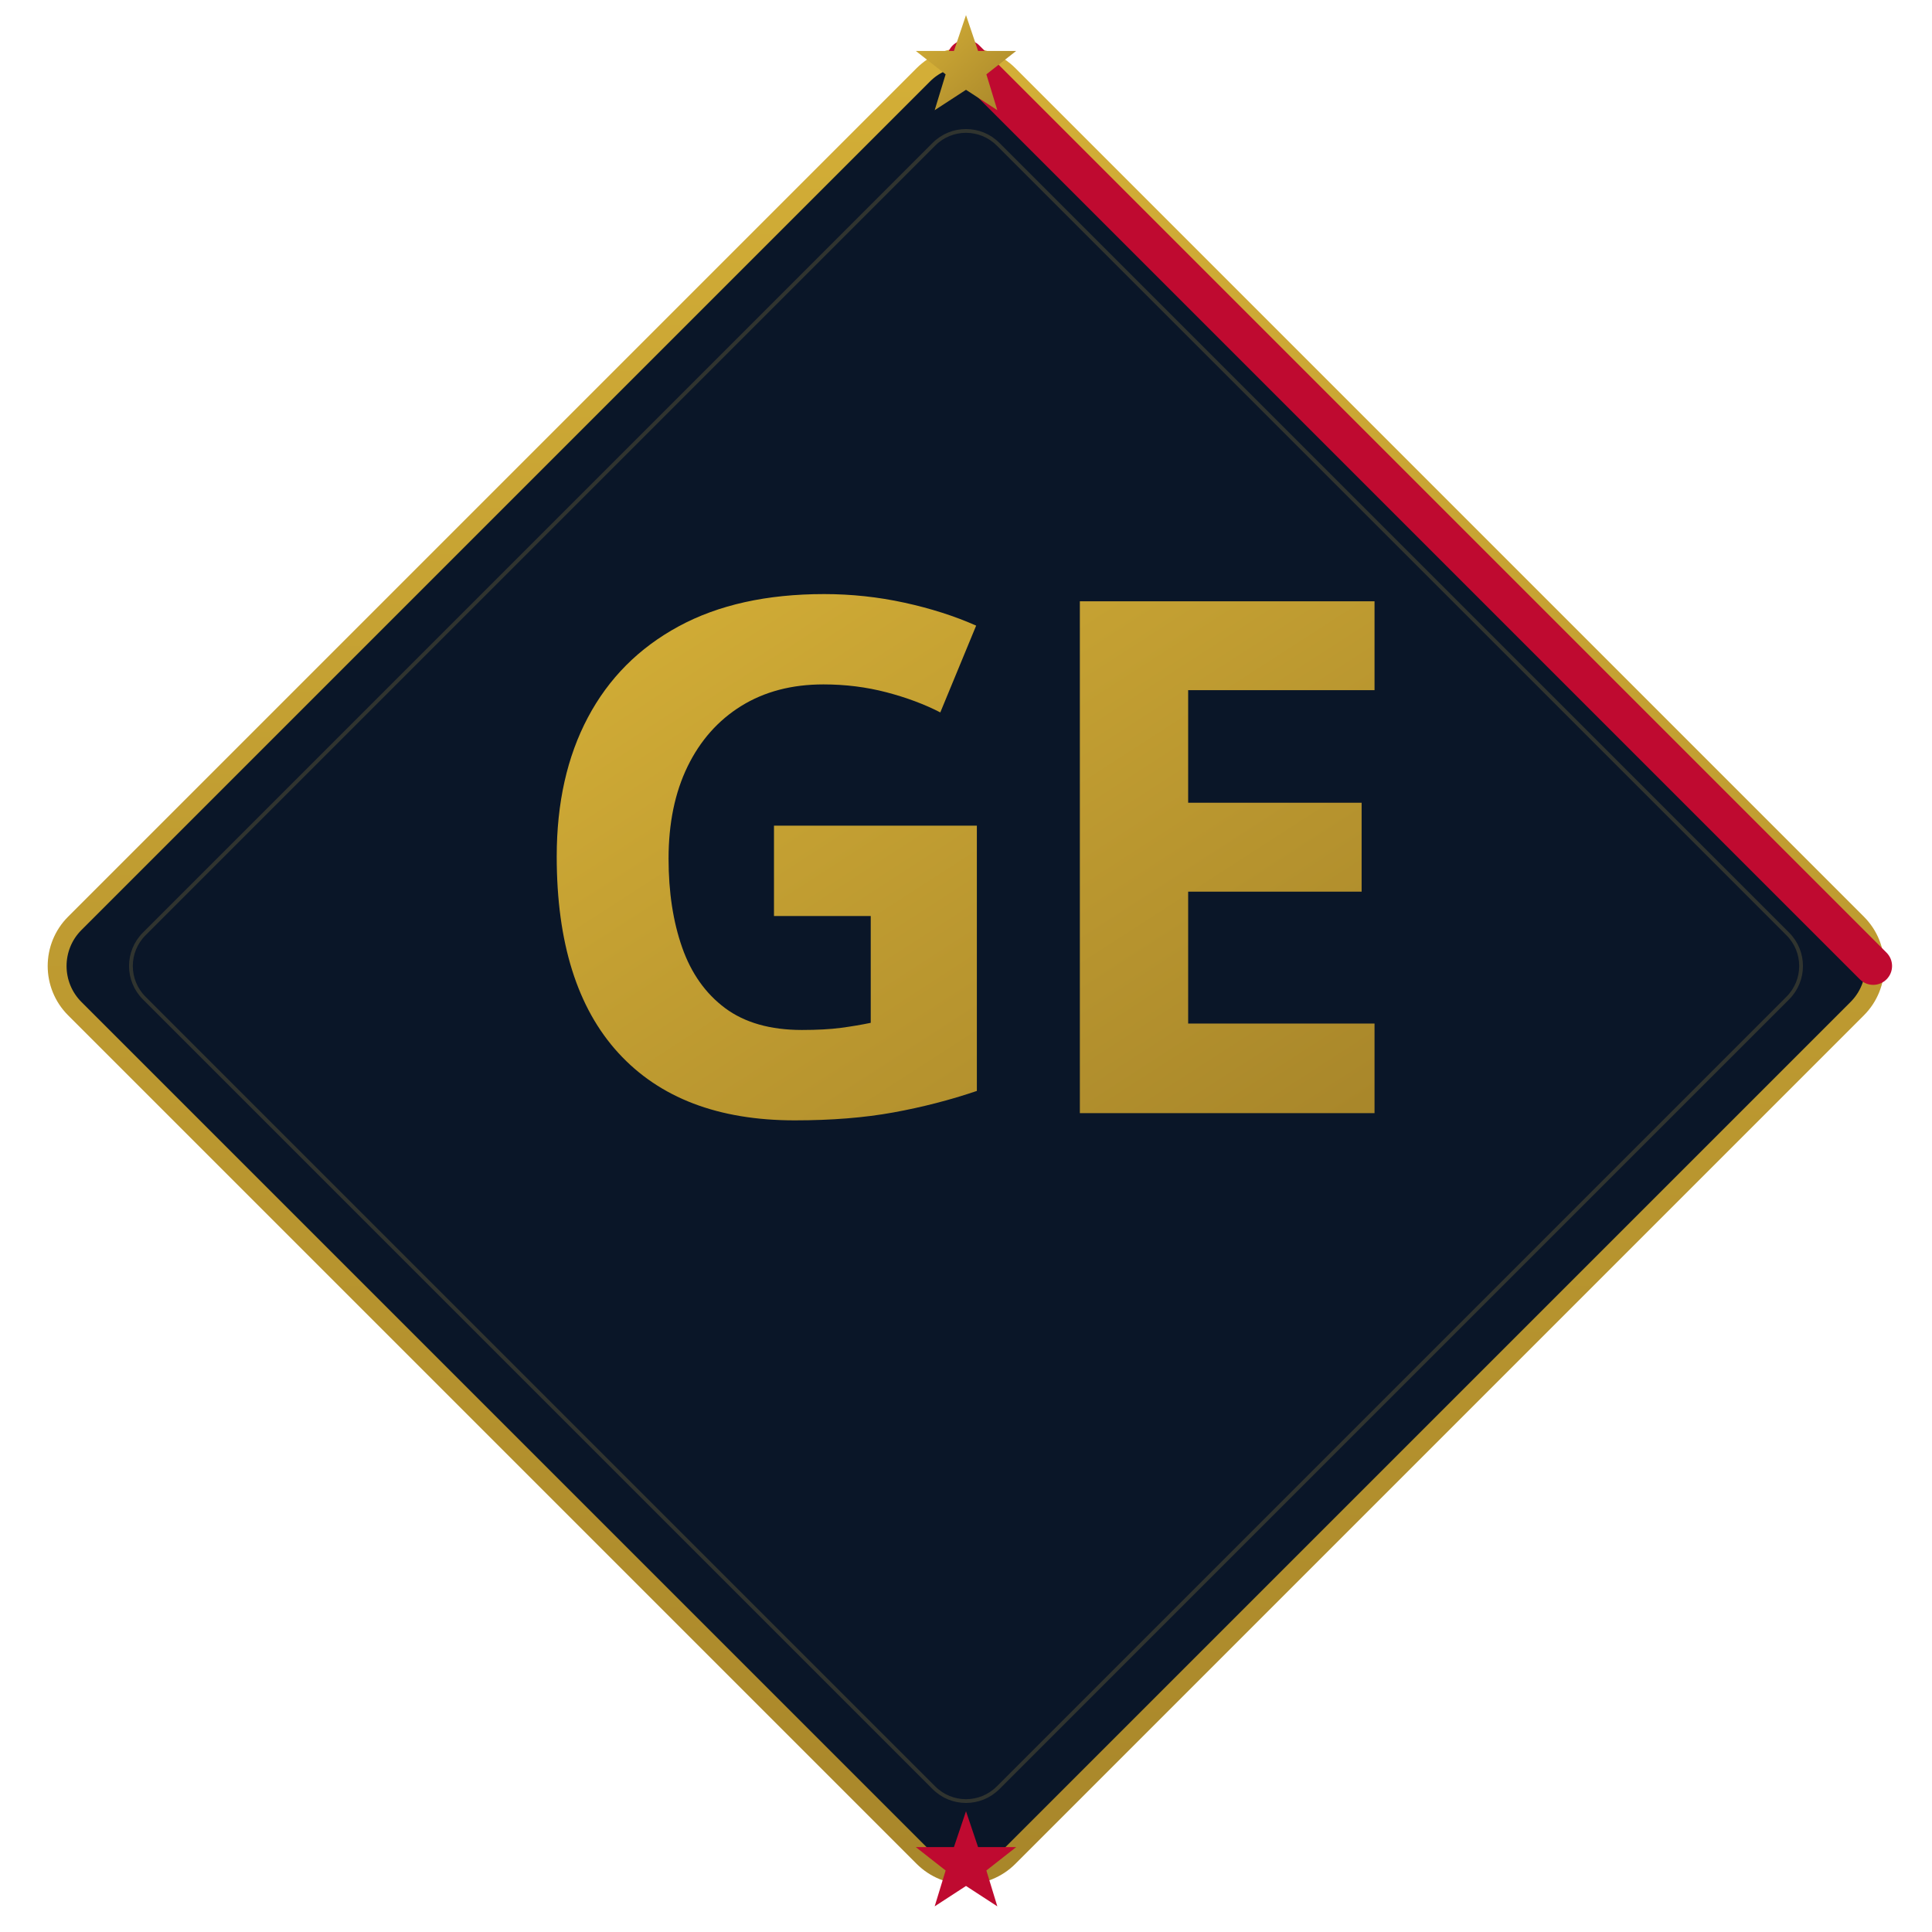
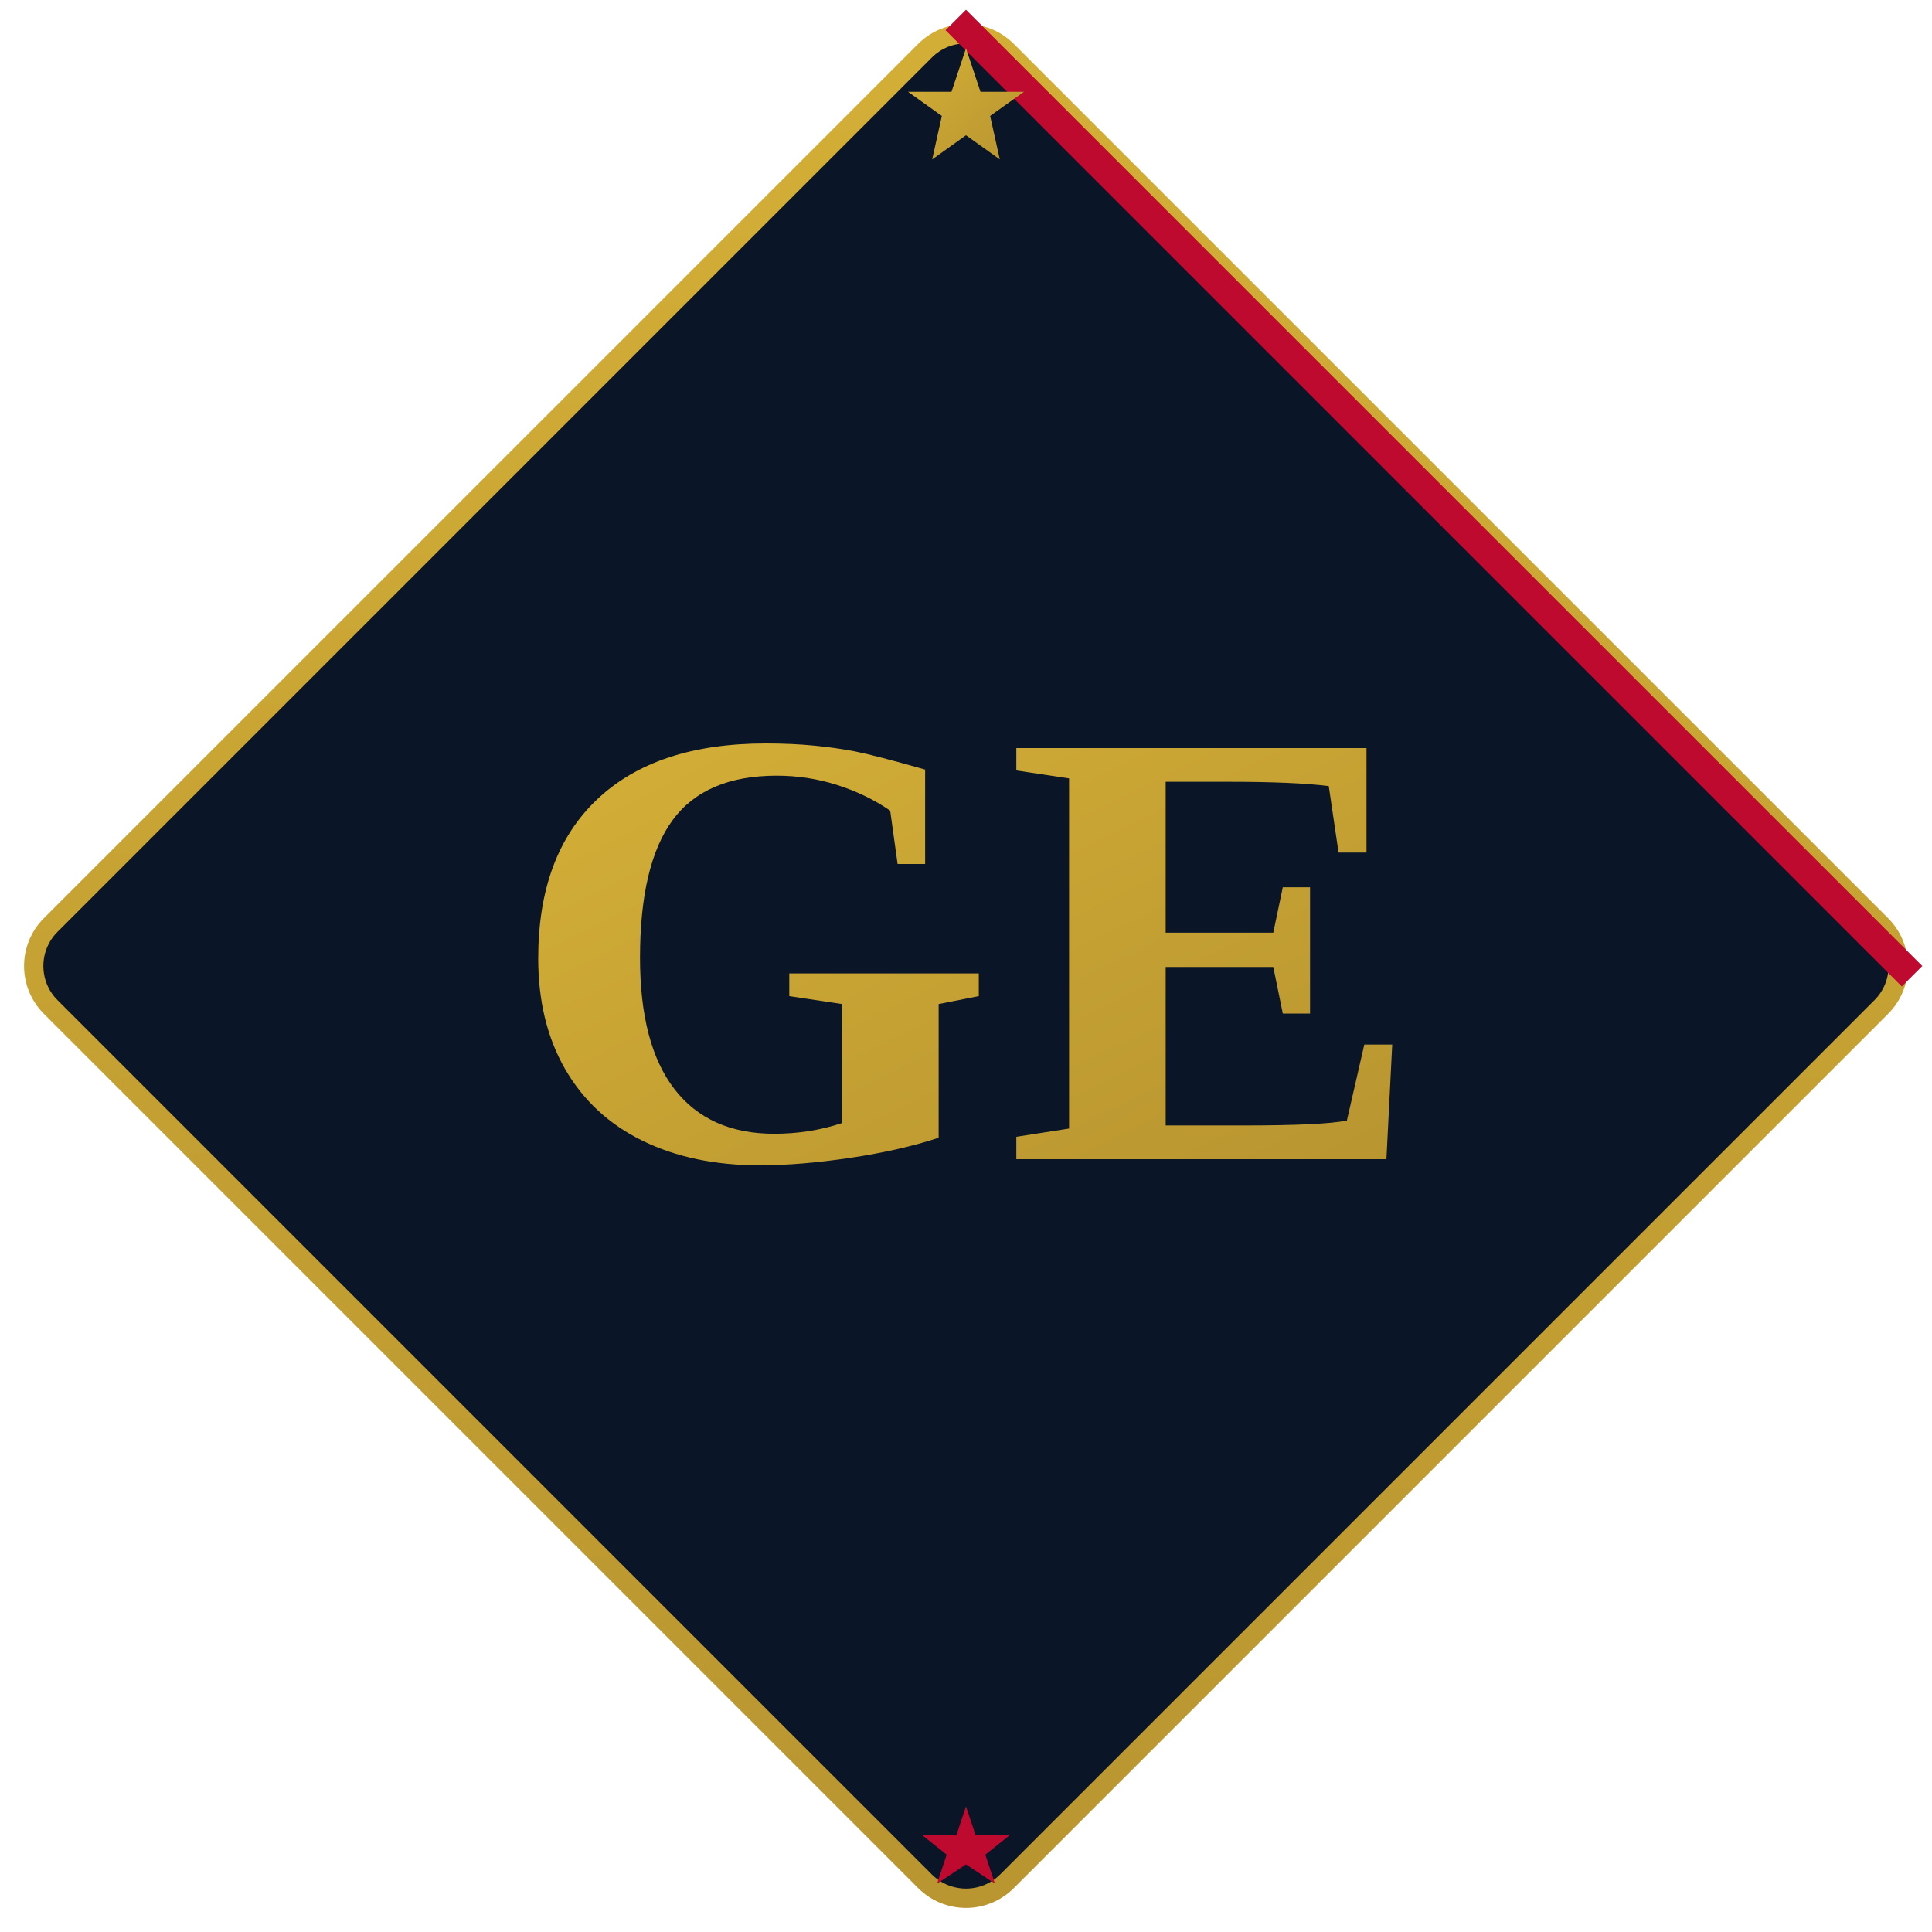
- <svg xmlns="http://www.w3.org/2000/svg" viewBox="0 0 512 512" width="512" height="512">
+ <svg xmlns="http://www.w3.org/2000/svg" viewBox="0 0 400 400" width="400" height="400">
  <defs>
-     <linearGradient id="g6" x1="0%" y1="0%" x2="100%" y2="100%">
+     <linearGradient id="mg6" x1="0%" y1="0%" x2="100%" y2="100%">
      <stop offset="0%" stop-color="#D4AF37" />
-       <stop offset="100%" stop-color="#A8862A" />
+       <stop offset="100%" stop-color="#B89530" />
    </linearGradient>
  </defs>
-   <g transform="translate(256,256) rotate(45)">
-     <rect x="-175" y="-175" width="350" height="350" rx="16" fill="#0A1628" stroke="url(#g6)" stroke-width="5" />
-     <rect x="-160" y="-160" width="320" height="320" rx="12" fill="none" stroke="#C9A84C" stroke-width="1" opacity="0.2" />
-     <rect x="-175" y="-175" width="350" height="10" fill="#BF0A30" rx="5" />
+   <g transform="translate(200,200) rotate(45)">
+     <rect x="-140" y="-140" width="280" height="280" rx="12" fill="#0A1628" stroke="url(#mg6)" stroke-width="4" />
+     <rect x="-140" y="-140" width="280" height="6" fill="#BF0A30" />
  </g>
-   <text x="256" y="295" text-anchor="middle" font-family="'Arial Black',Impact,sans-serif" font-weight="900" font-size="190" fill="url(#g6)" letter-spacing="-5">GE</text>
-   <g transform="translate(256, 18)">
-     <polygon points="0,-14 3.2,-4.5 13.3,-4.5 5.4,1.7 8.3,11.2 0,5.8 -8.3,11.2 -5.4,1.7 -13.3,-4.5 -3.2,-4.5" fill="url(#g6)" />
-   </g>
-   <g transform="translate(256, 494)">
-     <polygon points="0,-14 3.2,-4.5 13.3,-4.5 5.4,1.7 8.3,11.2 0,5.8 -8.3,11.2 -5.4,1.7 -13.3,-4.5 -3.2,-4.5" fill="#BF0A30" />
-   </g>
+   <text x="200" y="240" text-anchor="middle" font-family="Georgia,'Times New Roman',serif" font-weight="700" font-size="130" fill="url(#mg6)" letter-spacing="2">GE</text>
+   <polygon points="200,10 203,19 212,19 205,24 207,33 200,28 193,33 195,24 188,19 197,19" fill="url(#mg6)" />
+   <polygon points="200,374 202,380 209,380 204,384 206,390 200,386 194,390 196,384 191,380 198,380" fill="#BF0A30" />
</svg>
